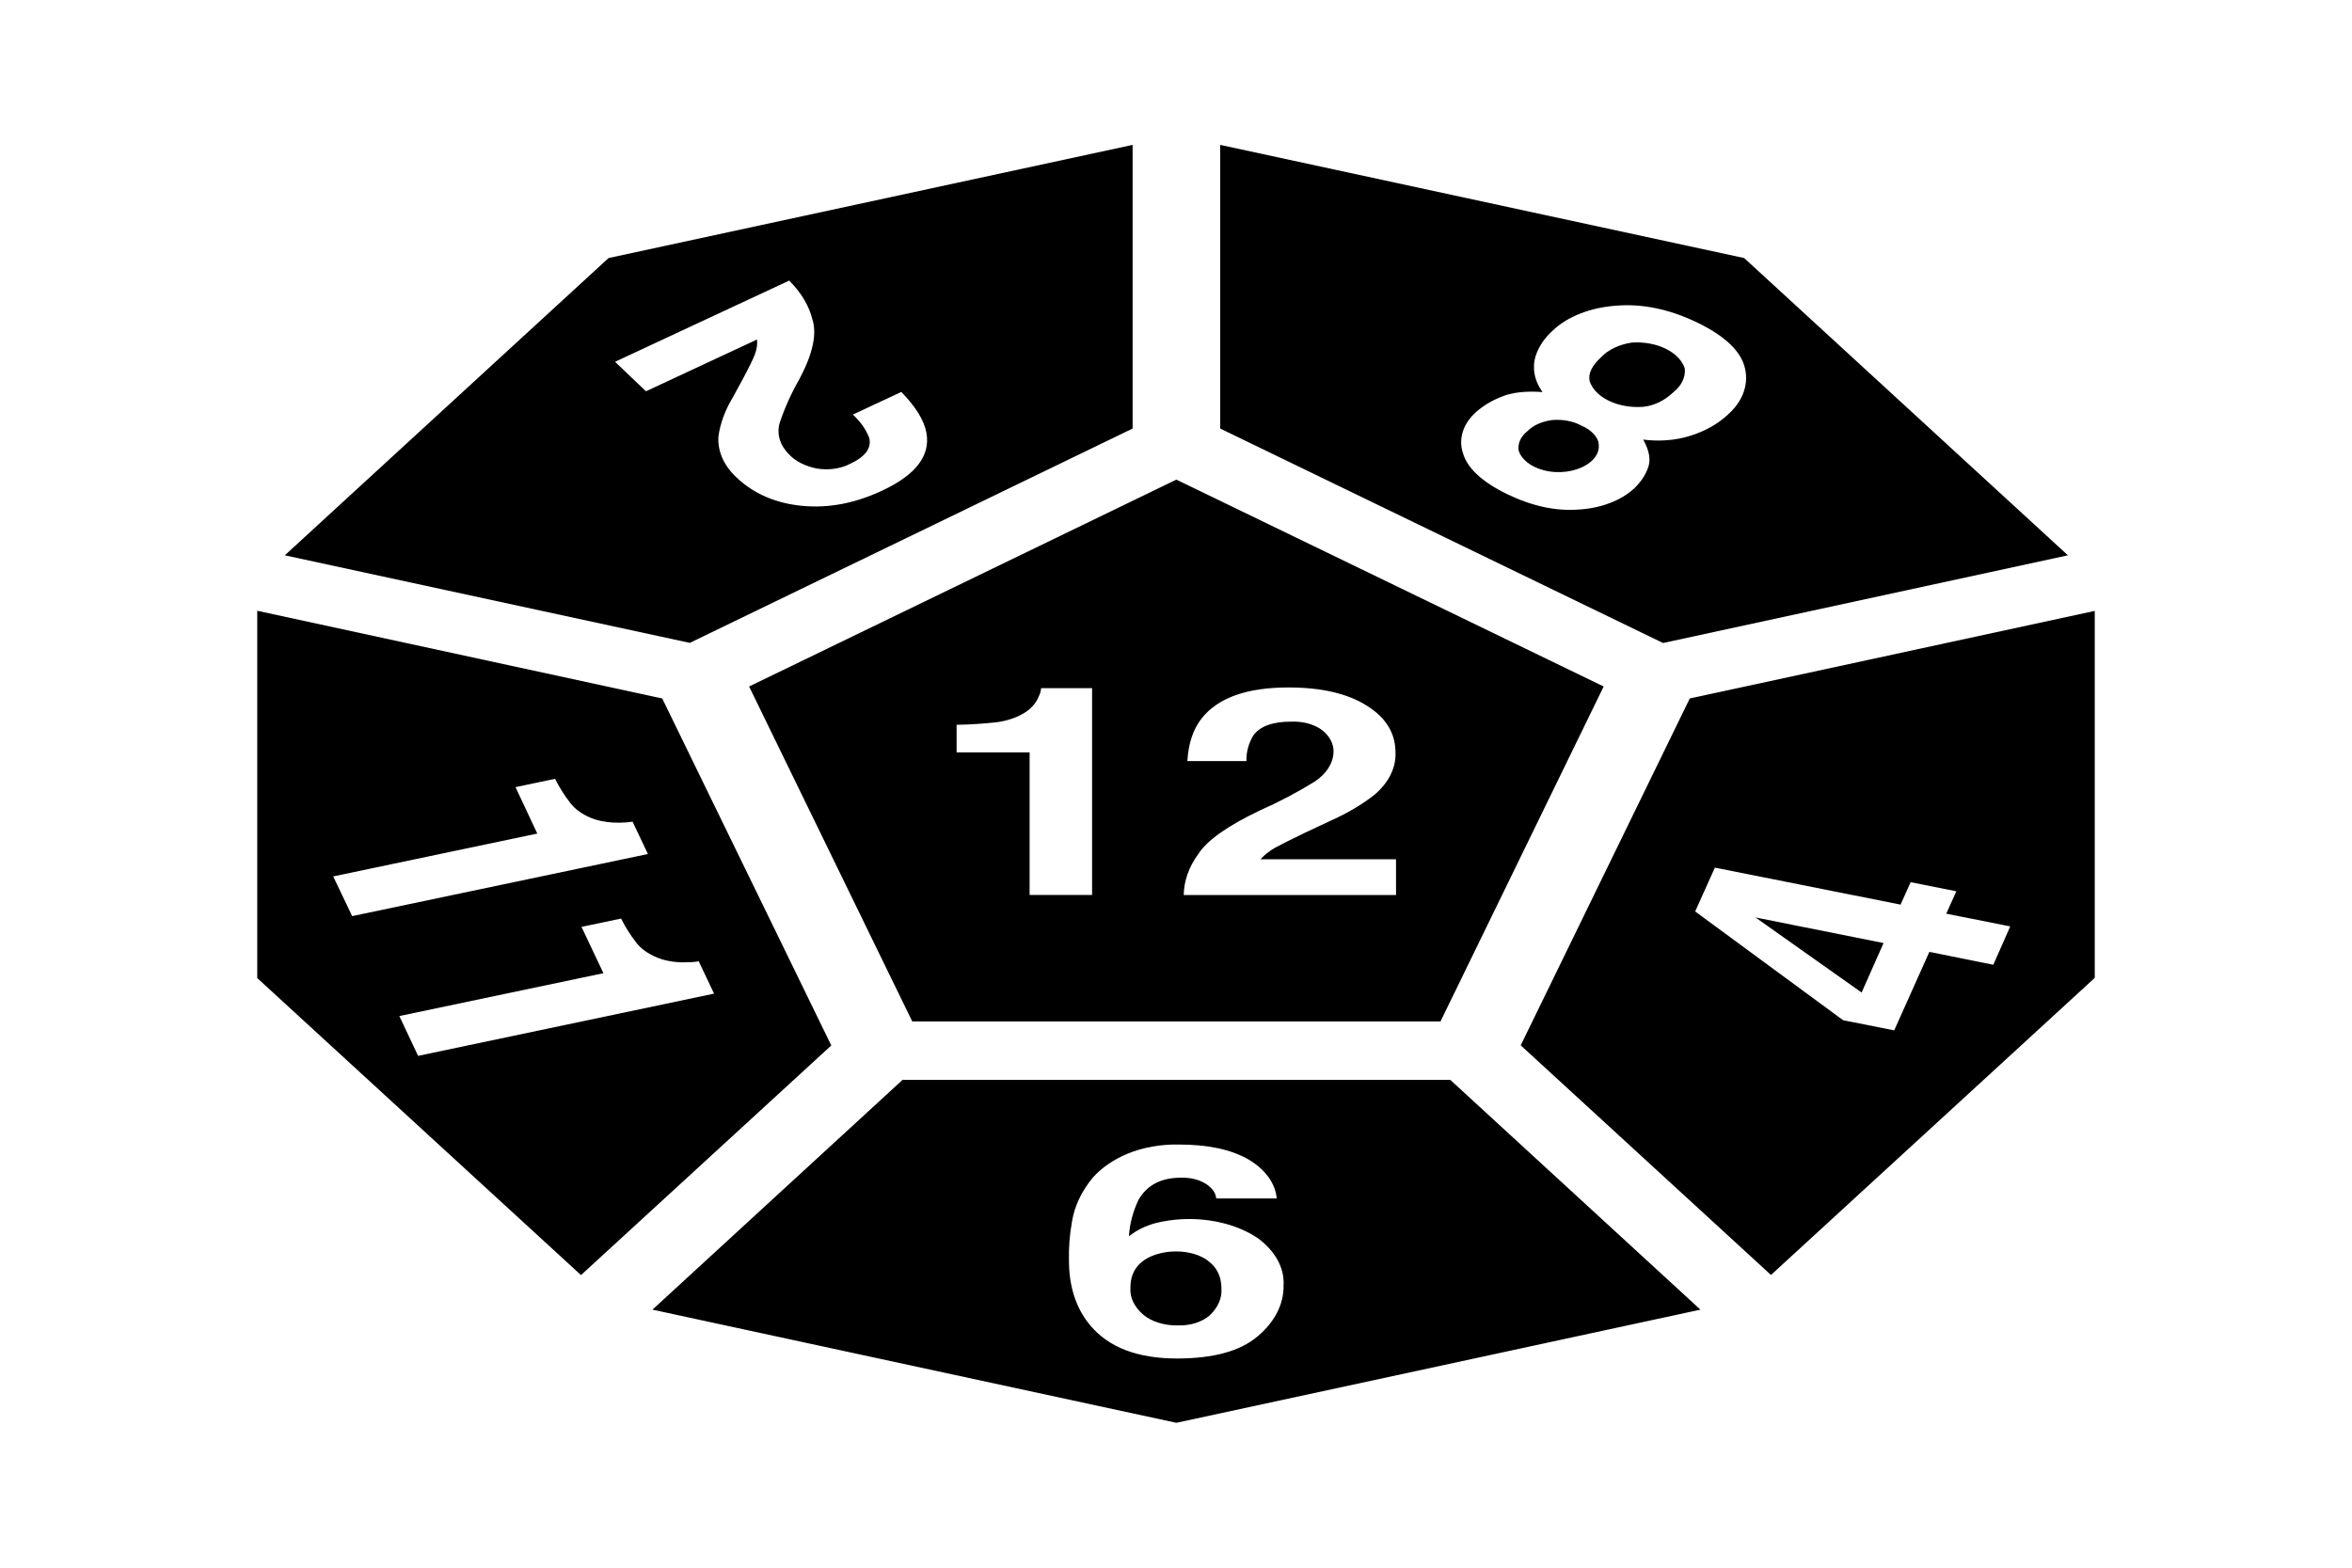
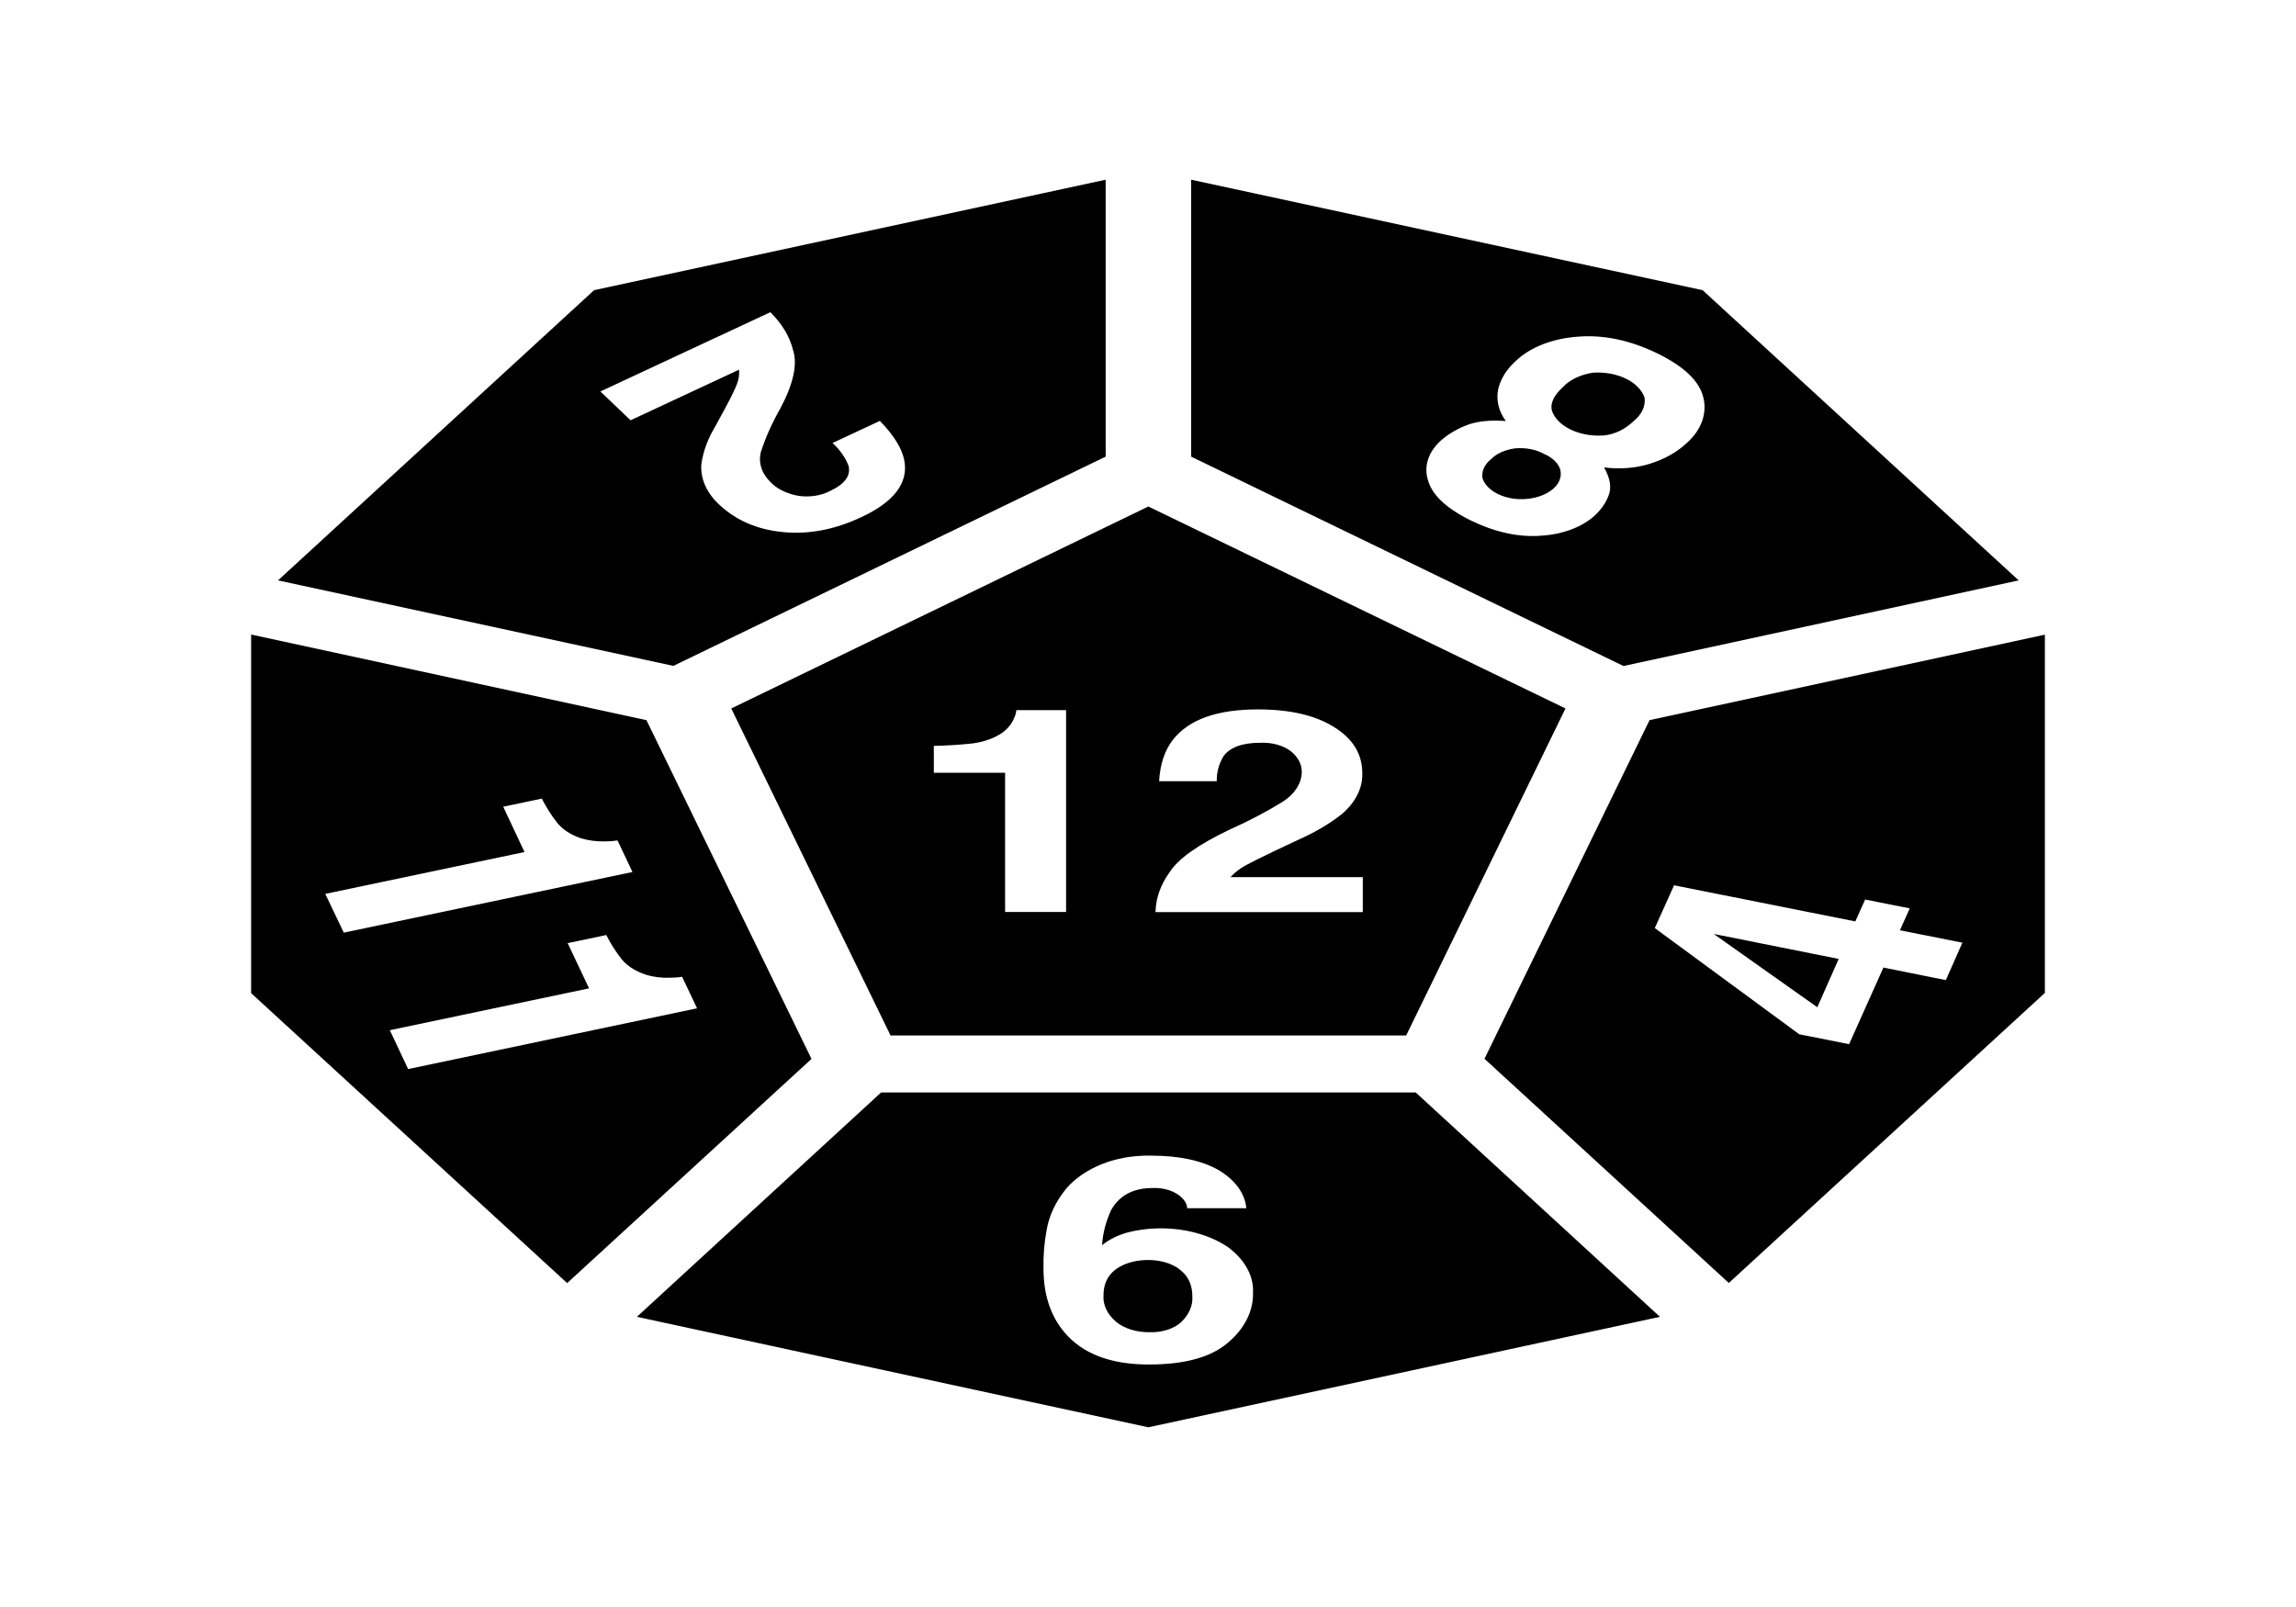
- <svg xmlns="http://www.w3.org/2000/svg" width="75pt" height="50pt" viewBox="0 0 75 50" version="1.1">
+ <svg xmlns="http://www.w3.org/2000/svg" width="50pt" height="35pt" viewBox="0 0 75 50" version="1.1">
  <g id="surface1">
    <rect x="0" y="0" width="75" height="50" style="fill:rgb(100%,100%,100%);fill-opacity:1;stroke:none;" />
    <path style=" stroke:none;fill-rule:nonzero;fill:rgb(0%,0%,0%);fill-opacity:1;" d="M 65.941 17.711 L 55.617 8.23 L 38.91 4.621 L 38.91 13.668 L 53.031 20.508 Z M 52.547 14.934 C 52.461 15.168 52.312 15.387 52.105 15.582 C 51.695 15.961 51.059 16.207 50.359 16.25 C 49.621 16.309 48.855 16.145 48.055 15.758 C 47.258 15.367 46.785 14.93 46.648 14.445 C 46.5 13.984 46.656 13.508 47.078 13.133 C 47.293 12.945 47.559 12.781 47.863 12.66 C 48.199 12.516 48.641 12.465 49.188 12.504 C 48.957 12.188 48.871 11.836 48.934 11.488 C 49.008 11.141 49.211 10.812 49.527 10.531 C 49.992 10.09 50.723 9.809 51.527 9.75 C 52.371 9.68 53.238 9.859 54.133 10.293 C 55.023 10.727 55.527 11.215 55.645 11.754 C 55.766 12.281 55.566 12.816 55.082 13.238 C 54.777 13.523 54.367 13.754 53.891 13.902 C 53.426 14.047 52.902 14.086 52.398 14.02 C 52.598 14.375 52.648 14.68 52.547 14.934 Z M 50.973 14.125 C 51.016 14.34 50.926 14.559 50.723 14.73 C 50.406 14.992 49.895 15.113 49.402 15.035 C 48.914 14.957 48.531 14.699 48.426 14.371 C 48.391 14.145 48.492 13.922 48.707 13.75 C 48.887 13.566 49.168 13.441 49.488 13.398 C 49.824 13.367 50.168 13.43 50.434 13.578 C 50.723 13.699 50.922 13.902 50.98 14.129 Z M 52.371 12.977 C 51.582 13.027 50.863 12.676 50.691 12.16 C 50.637 11.922 50.758 11.664 51.059 11.391 C 51.277 11.156 51.629 10.988 52.031 10.926 C 52.828 10.871 53.555 11.227 53.723 11.75 C 53.754 12.023 53.625 12.297 53.363 12.508 C 53.074 12.781 52.75 12.938 52.387 12.977 Z M 36.117 13.668 L 36.117 4.621 L 19.406 8.23 L 9.082 17.711 L 21.996 20.504 Z M 19.613 11.539 L 25.164 8.949 C 25.543 9.324 25.797 9.746 25.906 10.188 C 26.055 10.652 25.918 11.285 25.496 12.082 C 25.23 12.547 25.016 13.02 24.859 13.5 C 24.762 13.852 24.875 14.215 25.176 14.508 C 25.383 14.723 25.695 14.875 26.059 14.945 C 26.426 15.004 26.812 14.949 27.109 14.793 C 27.594 14.566 27.797 14.293 27.719 13.969 C 27.617 13.699 27.438 13.445 27.195 13.223 L 28.742 12.5 C 29.199 12.973 29.465 13.402 29.539 13.789 C 29.68 14.527 29.207 15.148 28.121 15.652 C 27.262 16.055 26.41 16.215 25.574 16.133 C 24.734 16.051 24.039 15.75 23.488 15.23 C 23.078 14.848 22.875 14.383 22.91 13.914 C 22.969 13.492 23.125 13.078 23.363 12.684 L 23.688 12.086 C 23.887 11.711 24.02 11.445 24.074 11.293 C 24.133 11.141 24.156 10.984 24.141 10.828 L 20.598 12.48 Z M 29.09 32.578 L 45.934 32.578 L 51.137 21.895 L 37.512 15.297 L 23.887 21.895 Z M 42.168 23.293 C 41.918 23.102 41.551 23 41.172 23.016 C 40.578 23.016 40.176 23.164 39.965 23.457 C 39.812 23.715 39.738 23.992 39.746 24.273 L 37.863 24.273 C 37.895 23.711 38.047 23.258 38.32 22.91 C 38.84 22.254 39.762 21.926 41.086 21.926 C 42.137 21.926 42.969 22.117 43.586 22.508 C 44.207 22.895 44.508 23.402 44.5 24.035 C 44.508 24.504 44.277 24.961 43.844 25.336 C 43.438 25.66 42.957 25.941 42.43 26.176 L 41.648 26.543 C 41.16 26.777 40.828 26.945 40.648 27.043 C 40.469 27.148 40.316 27.27 40.195 27.406 L 44.516 27.406 L 44.516 28.547 L 37.746 28.547 C 37.754 28.098 37.91 27.652 38.203 27.25 C 38.48 26.809 39.137 26.344 40.168 25.852 C 40.785 25.578 41.371 25.27 41.914 24.934 C 42.297 24.684 42.512 24.344 42.523 23.988 C 42.535 23.734 42.406 23.488 42.168 23.293 Z M 30.504 23.117 C 30.938 23.109 31.367 23.082 31.789 23.035 C 32.156 22.984 32.488 22.863 32.746 22.684 C 32.926 22.551 33.055 22.387 33.125 22.211 C 33.168 22.125 33.191 22.039 33.199 21.949 L 34.824 21.949 L 34.824 28.543 L 32.832 28.543 L 32.832 23.996 L 30.504 23.996 L 30.504 23.113 Z M 28.781 34.441 L 20.805 41.77 L 37.512 45.379 L 54.223 41.77 L 46.246 34.441 Z M 40.098 42.625 C 39.547 43.094 38.691 43.328 37.531 43.328 C 36.285 43.328 35.367 42.98 34.777 42.285 C 34.316 41.742 34.086 41.043 34.086 40.188 C 34.078 39.777 34.109 39.367 34.184 38.961 C 34.262 38.469 34.488 37.996 34.844 37.562 C 35.117 37.254 35.496 36.988 35.953 36.797 C 36.445 36.594 37.016 36.492 37.594 36.504 C 38.512 36.504 39.242 36.66 39.793 36.969 C 40.34 37.289 40.672 37.738 40.711 38.223 L 38.781 38.223 C 38.773 38.098 38.711 37.977 38.602 37.875 C 38.387 37.664 38.027 37.547 37.652 37.562 C 37.02 37.562 36.57 37.801 36.301 38.273 C 36.125 38.648 36.023 39.035 36 39.43 C 36.227 39.246 36.512 39.102 36.84 39.012 C 37.965 38.727 39.234 38.91 40.09 39.477 C 40.66 39.891 40.965 40.438 40.93 41 C 40.941 41.586 40.652 42.16 40.105 42.621 Z M 38.527 40.219 C 38.809 40.426 38.949 40.719 38.949 41.105 C 38.969 41.406 38.836 41.703 38.578 41.949 C 38.336 42.164 37.957 42.285 37.559 42.273 C 37.137 42.281 36.73 42.156 36.465 41.938 C 36.172 41.691 36.023 41.383 36.047 41.07 C 36.047 40.629 36.238 40.312 36.617 40.113 C 36.867 39.984 37.176 39.914 37.492 39.914 C 37.891 39.91 38.273 40.02 38.535 40.219 Z M 55.98 29.262 L 60.062 30.078 L 59.363 31.656 Z M 53.883 22.277 L 48.492 33.34 L 56.473 40.664 L 66.797 31.188 L 66.797 19.484 Z M 63.562 30.77 L 61.523 30.359 L 60.402 32.863 L 58.773 32.539 L 54.055 29.07 L 54.684 27.672 L 60.605 28.852 L 60.926 28.137 L 62.383 28.426 L 62.062 29.141 L 64.102 29.547 Z M 21.117 22.277 L 8.203 19.48 L 8.203 31.195 L 18.527 40.668 L 26.508 33.344 Z M 10.625 27.953 L 17.133 26.586 L 16.438 25.105 L 17.699 24.84 C 17.836 25.113 18.004 25.379 18.203 25.633 C 18.379 25.852 18.652 26.027 18.98 26.137 C 19.23 26.211 19.5 26.246 19.773 26.238 C 19.906 26.238 20.043 26.227 20.172 26.207 L 20.66 27.238 L 11.23 29.219 Z M 13.332 33.676 L 12.734 32.406 L 19.242 31.039 L 18.543 29.562 L 19.805 29.297 C 19.941 29.57 20.109 29.836 20.309 30.09 C 20.484 30.305 20.758 30.48 21.09 30.59 C 21.336 30.668 21.609 30.703 21.879 30.691 C 22.016 30.691 22.148 30.684 22.281 30.66 L 22.77 31.691 Z M 13.332 33.676 " />
  </g>
</svg>
